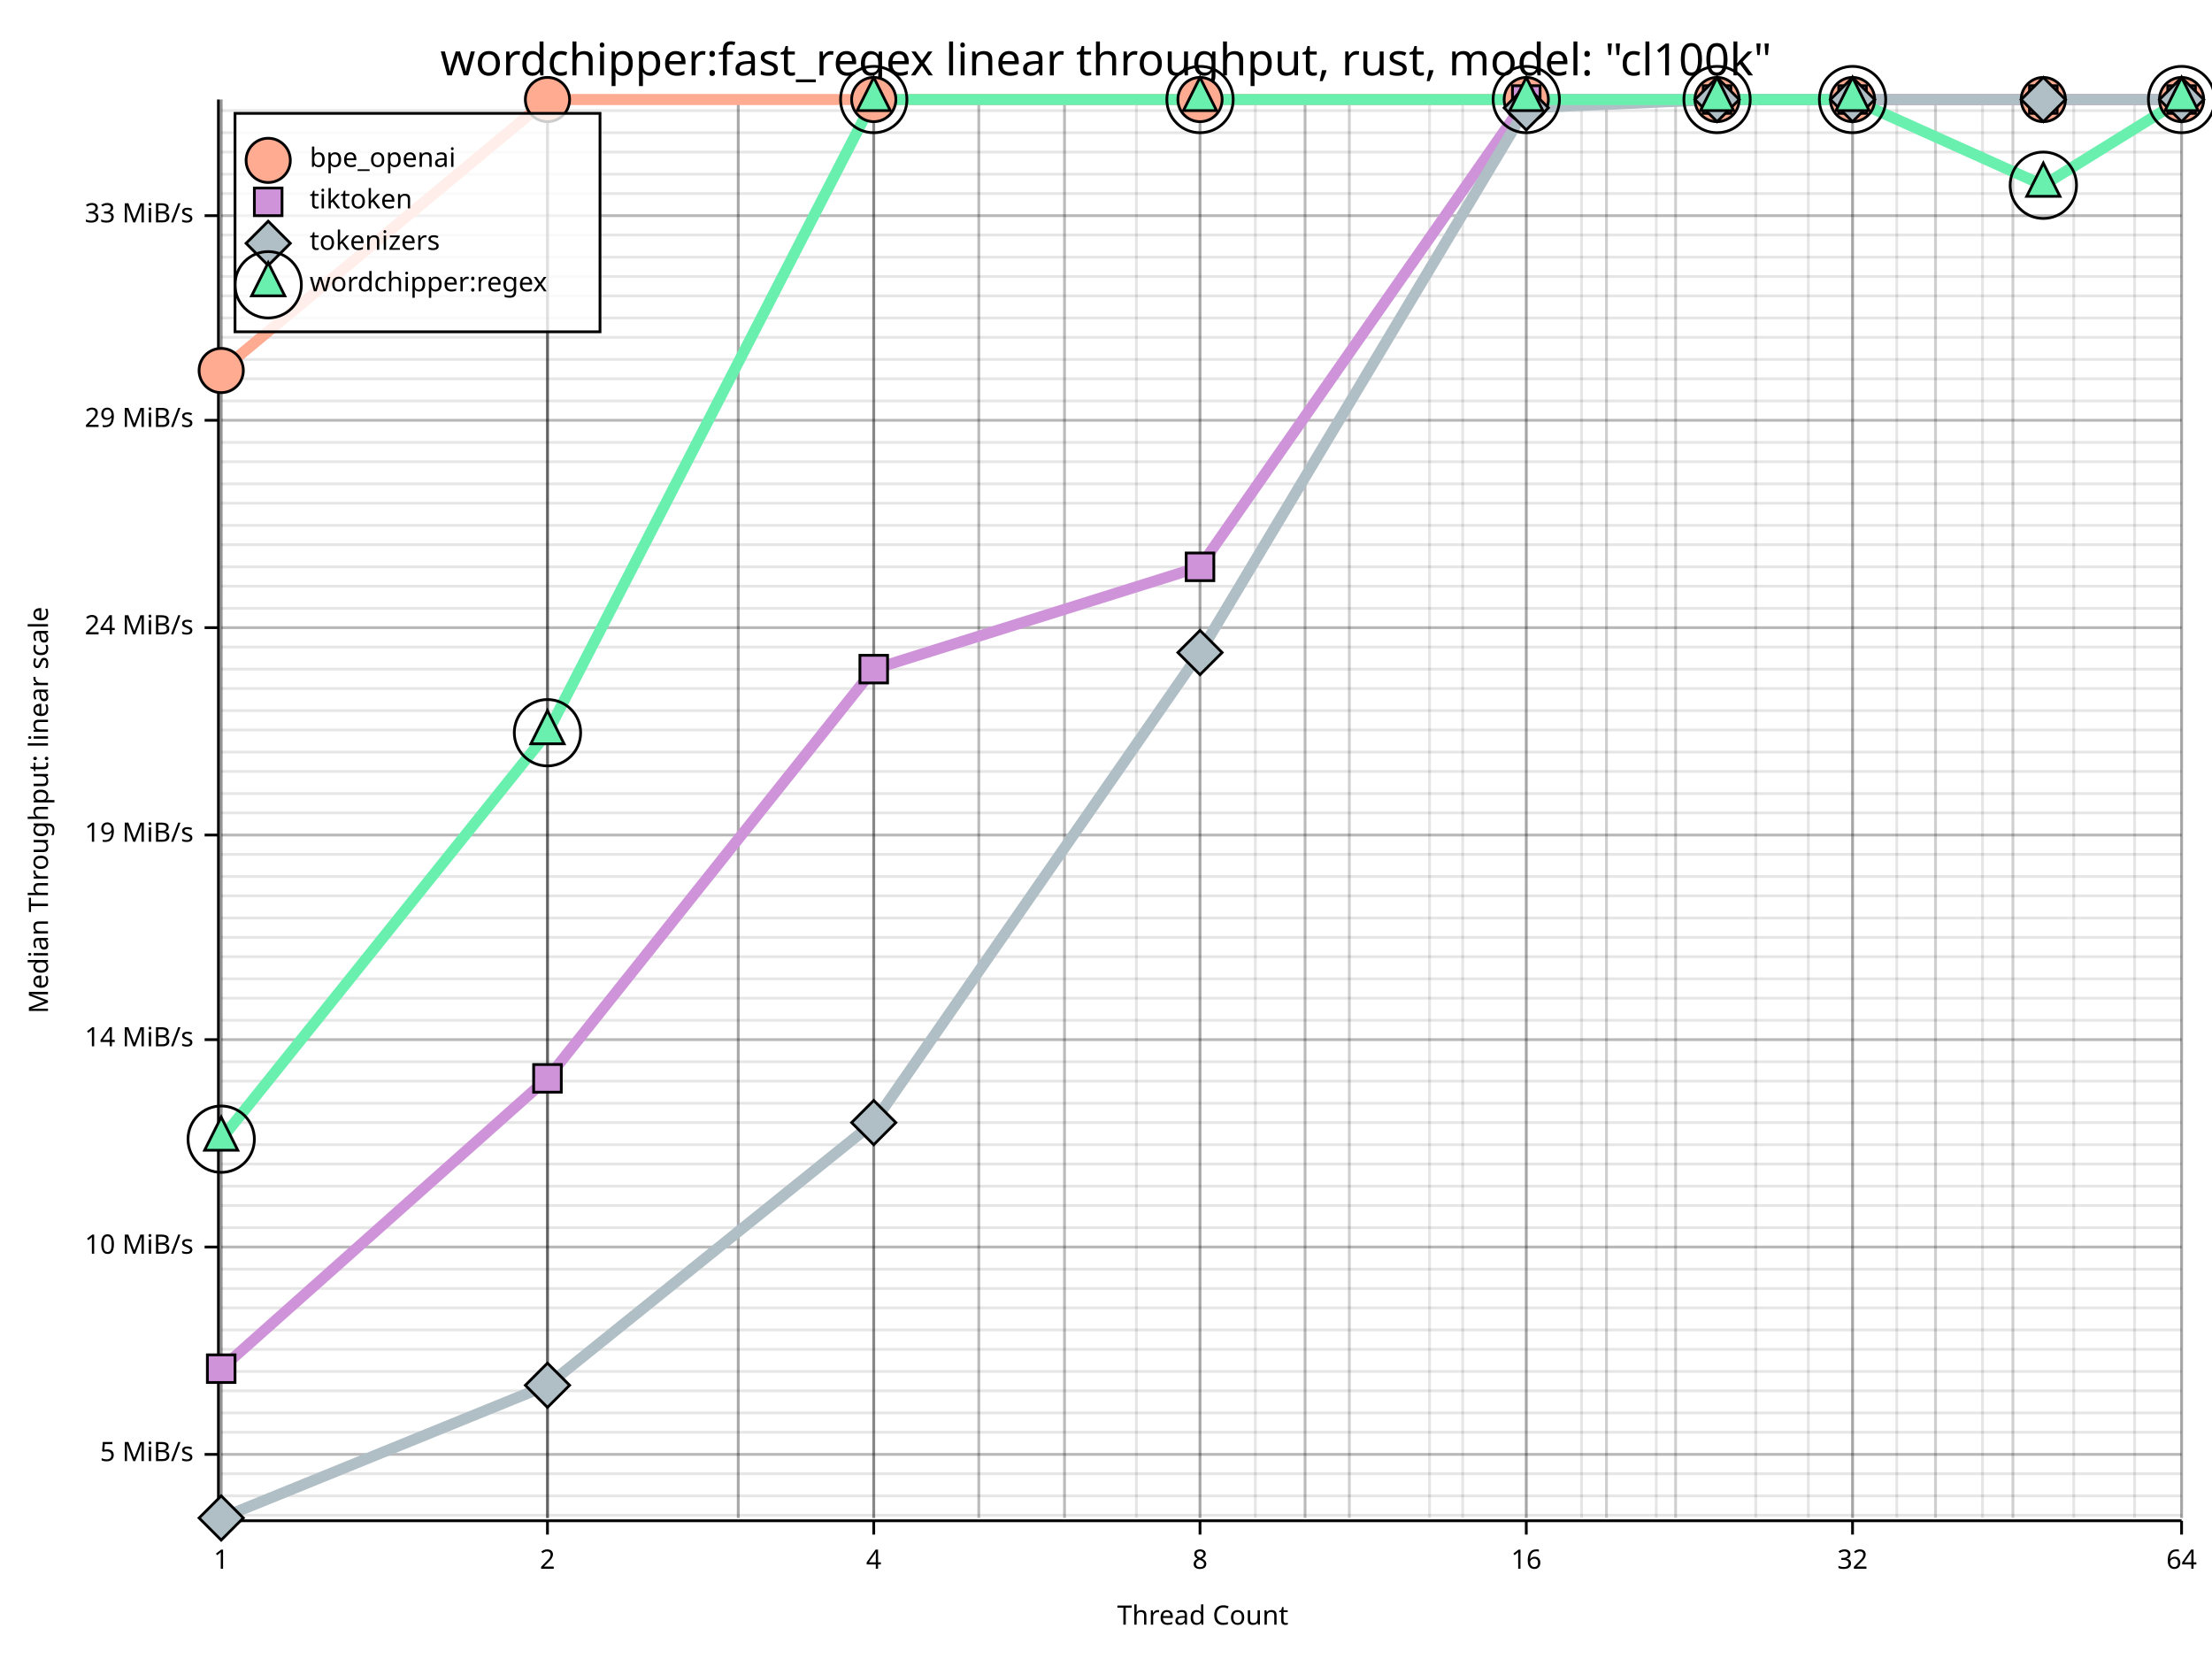
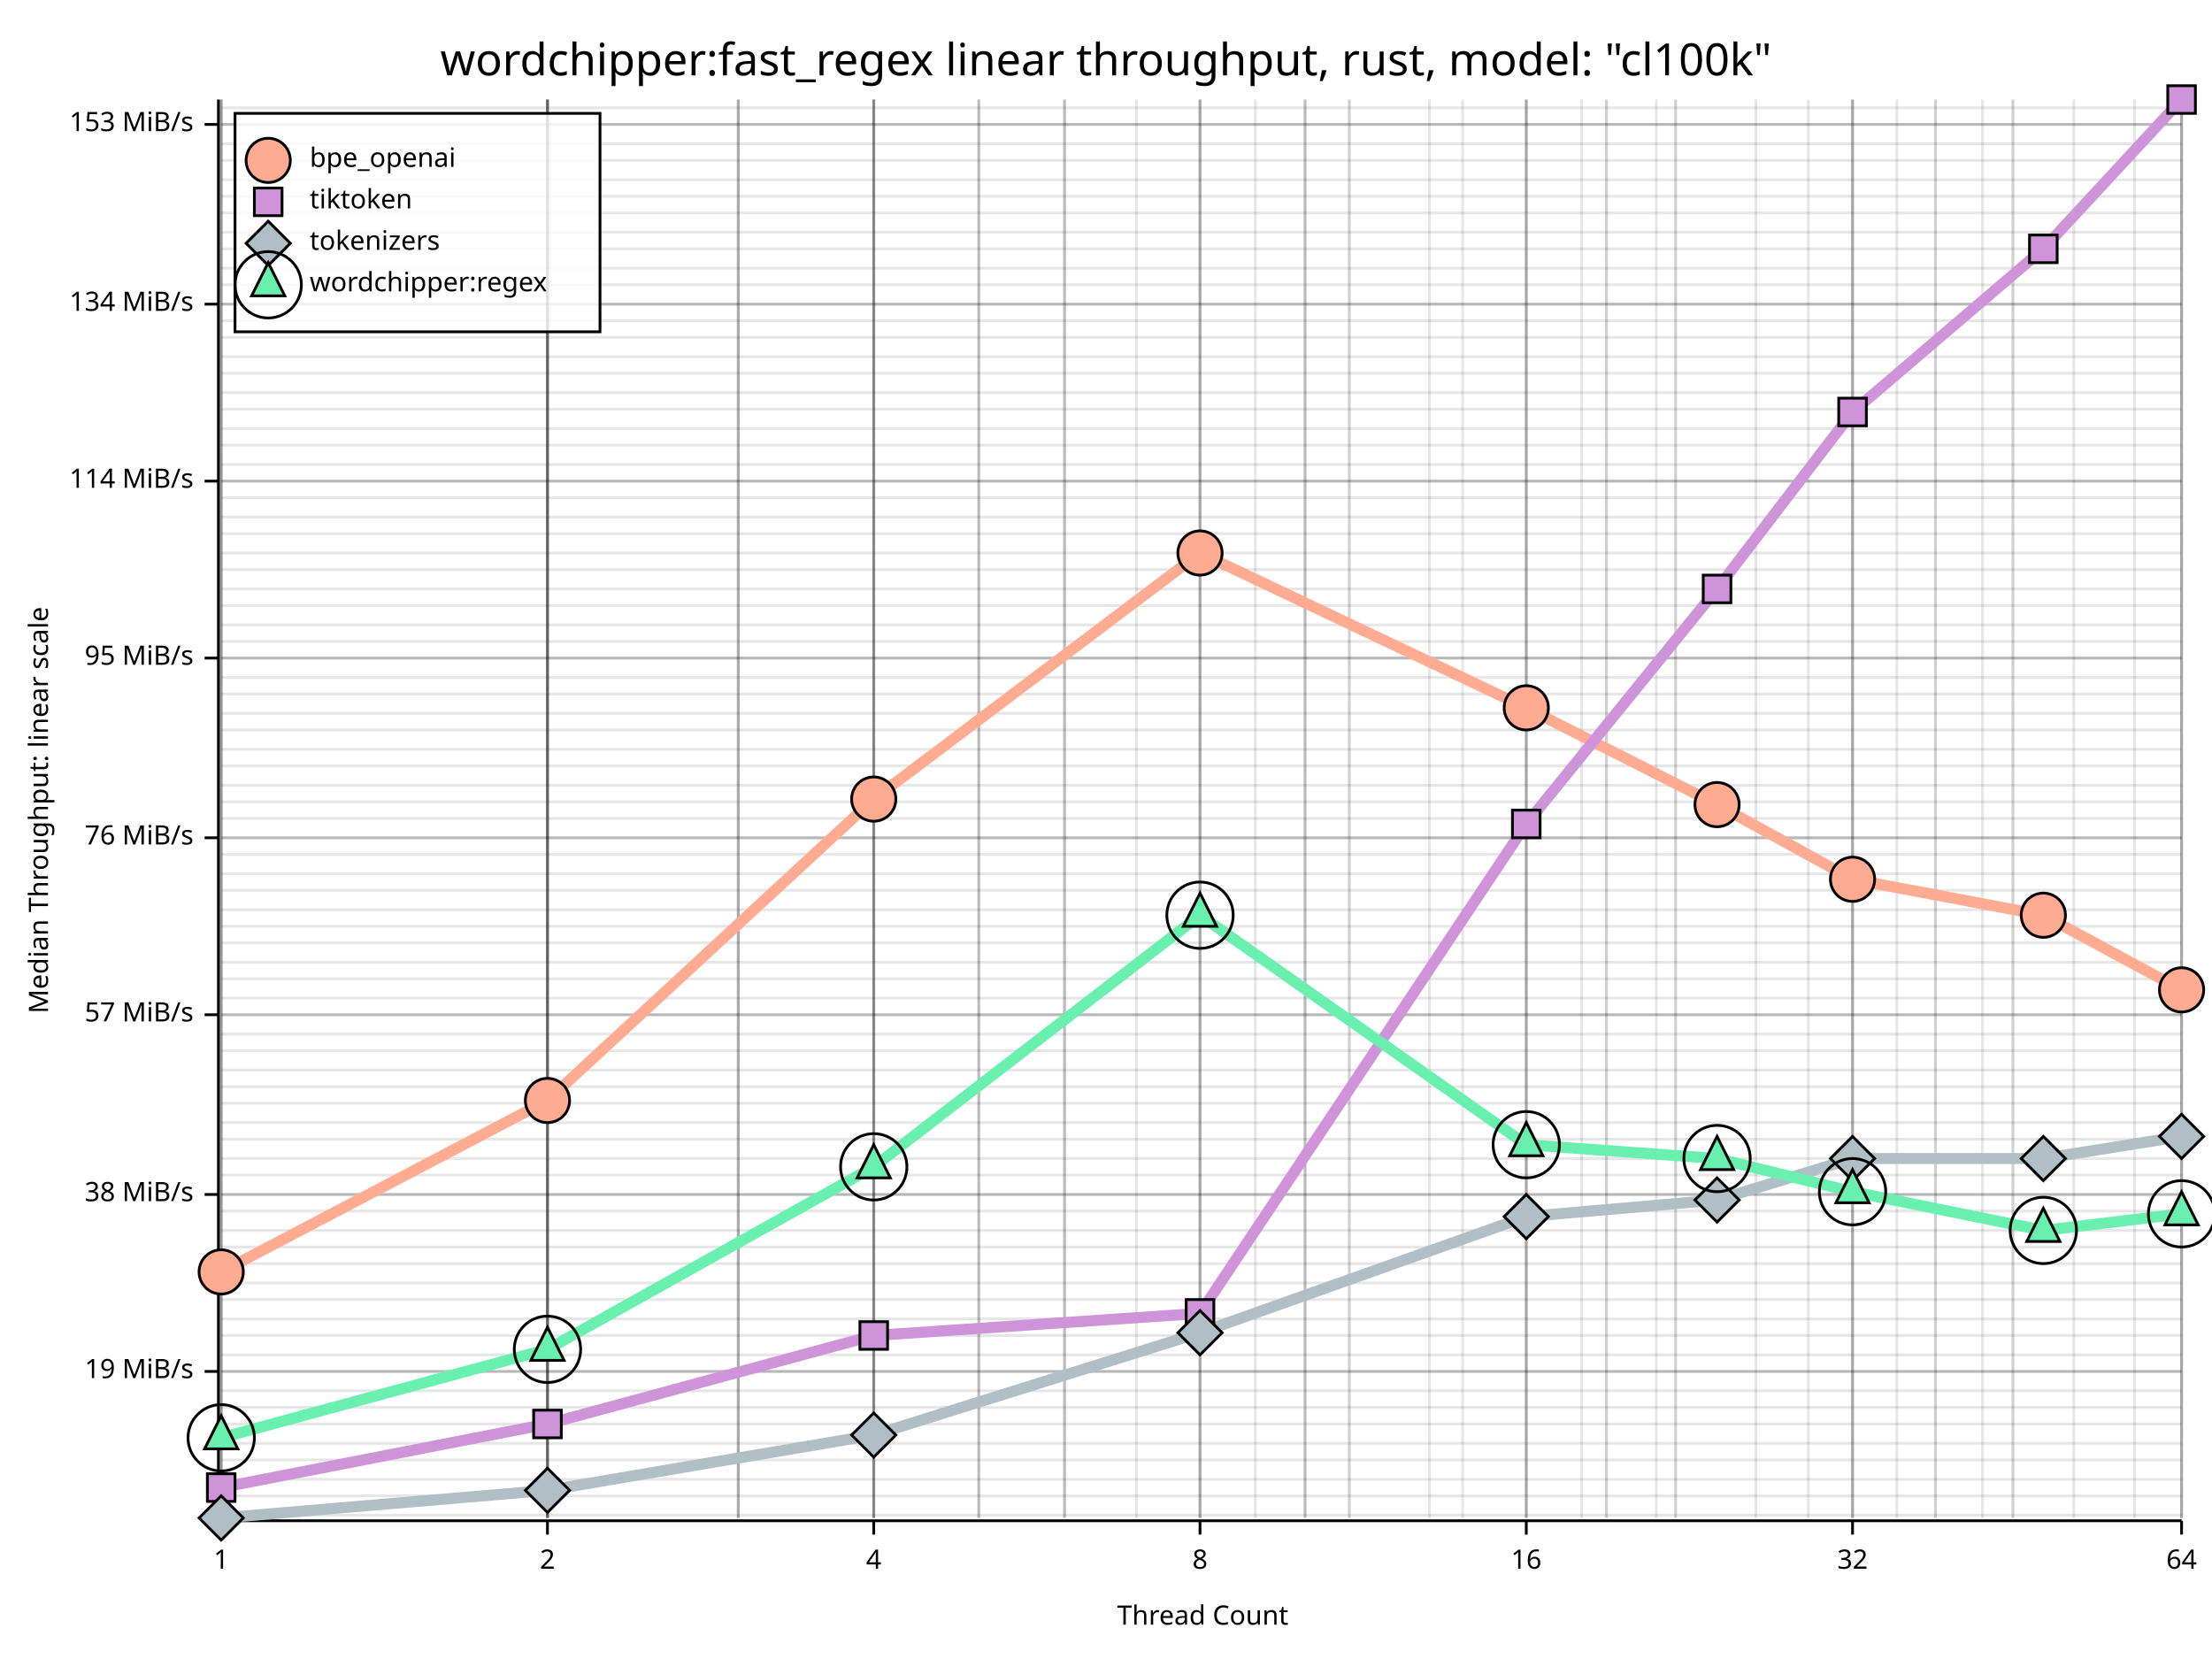
<svg xmlns="http://www.w3.org/2000/svg" width="800" height="600" viewBox="0 0 800 600">
  <rect x="0" y="0" width="800" height="600" opacity="1" fill="#FFFFFF" stroke="none" />
  <text x="400" y="15" dy="0.76em" text-anchor="middle" font-family="sans-serif" font-size="16.129" opacity="1" fill="#000000">
wordchipper:fast_regex linear throughput, rust, model: "cl100k"
</text>
  <line opacity="0.1" stroke="#000000" stroke-width="1" x1="80" y1="549" x2="80" y2="36" />
  <line opacity="0.1" stroke="#000000" stroke-width="1" x1="80" y1="549" x2="80" y2="36" />
  <line opacity="0.1" stroke="#000000" stroke-width="1" x1="80" y1="549" x2="80" y2="36" />
  <line opacity="0.1" stroke="#000000" stroke-width="1" x1="198" y1="549" x2="198" y2="36" />
  <line opacity="0.1" stroke="#000000" stroke-width="1" x1="198" y1="549" x2="198" y2="36" />
  <line opacity="0.1" stroke="#000000" stroke-width="1" x1="198" y1="549" x2="198" y2="36" />
  <line opacity="0.1" stroke="#000000" stroke-width="1" x1="198" y1="549" x2="198" y2="36" />
  <line opacity="0.1" stroke="#000000" stroke-width="1" x1="198" y1="549" x2="198" y2="36" />
  <line opacity="0.1" stroke="#000000" stroke-width="1" x1="267" y1="549" x2="267" y2="36" />
  <line opacity="0.1" stroke="#000000" stroke-width="1" x1="267" y1="549" x2="267" y2="36" />
  <line opacity="0.1" stroke="#000000" stroke-width="1" x1="198" y1="549" x2="198" y2="36" />
  <line opacity="0.1" stroke="#000000" stroke-width="1" x1="198" y1="549" x2="198" y2="36" />
  <line opacity="0.1" stroke="#000000" stroke-width="1" x1="267" y1="549" x2="267" y2="36" />
  <line opacity="0.1" stroke="#000000" stroke-width="1" x1="267" y1="549" x2="267" y2="36" />
  <line opacity="0.1" stroke="#000000" stroke-width="1" x1="316" y1="549" x2="316" y2="36" />
  <line opacity="0.1" stroke="#000000" stroke-width="1" x1="316" y1="549" x2="316" y2="36" />
  <line opacity="0.1" stroke="#000000" stroke-width="1" x1="316" y1="549" x2="316" y2="36" />
  <line opacity="0.1" stroke="#000000" stroke-width="1" x1="354" y1="549" x2="354" y2="36" />
  <line opacity="0.1" stroke="#000000" stroke-width="1" x1="354" y1="549" x2="354" y2="36" />
  <line opacity="0.1" stroke="#000000" stroke-width="1" x1="385" y1="549" x2="385" y2="36" />
  <line opacity="0.1" stroke="#000000" stroke-width="1" x1="316" y1="549" x2="316" y2="36" />
  <line opacity="0.1" stroke="#000000" stroke-width="1" x1="354" y1="549" x2="354" y2="36" />
  <line opacity="0.1" stroke="#000000" stroke-width="1" x1="385" y1="549" x2="385" y2="36" />
  <line opacity="0.1" stroke="#000000" stroke-width="1" x1="385" y1="549" x2="385" y2="36" />
  <line opacity="0.1" stroke="#000000" stroke-width="1" x1="411" y1="549" x2="411" y2="36" />
  <line opacity="0.1" stroke="#000000" stroke-width="1" x1="434" y1="549" x2="434" y2="36" />
  <line opacity="0.1" stroke="#000000" stroke-width="1" x1="454" y1="549" x2="454" y2="36" />
  <line opacity="0.1" stroke="#000000" stroke-width="1" x1="472" y1="549" x2="472" y2="36" />
  <line opacity="0.1" stroke="#000000" stroke-width="1" x1="472" y1="549" x2="472" y2="36" />
  <line opacity="0.1" stroke="#000000" stroke-width="1" x1="488" y1="549" x2="488" y2="36" />
  <line opacity="0.1" stroke="#000000" stroke-width="1" x1="434" y1="549" x2="434" y2="36" />
  <line opacity="0.1" stroke="#000000" stroke-width="1" x1="472" y1="549" x2="472" y2="36" />
  <line opacity="0.1" stroke="#000000" stroke-width="1" x1="488" y1="549" x2="488" y2="36" />
  <line opacity="0.1" stroke="#000000" stroke-width="1" x1="517" y1="549" x2="517" y2="36" />
  <line opacity="0.1" stroke="#000000" stroke-width="1" x1="529" y1="549" x2="529" y2="36" />
  <line opacity="0.1" stroke="#000000" stroke-width="1" x1="552" y1="549" x2="552" y2="36" />
  <line opacity="0.1" stroke="#000000" stroke-width="1" x1="572" y1="549" x2="572" y2="36" />
  <line opacity="0.1" stroke="#000000" stroke-width="1" x1="581" y1="549" x2="581" y2="36" />
  <line opacity="0.1" stroke="#000000" stroke-width="1" x1="599" y1="549" x2="599" y2="36" />
  <line opacity="0.1" stroke="#000000" stroke-width="1" x1="606" y1="549" x2="606" y2="36" />
  <line opacity="0.1" stroke="#000000" stroke-width="1" x1="552" y1="549" x2="552" y2="36" />
  <line opacity="0.1" stroke="#000000" stroke-width="1" x1="581" y1="549" x2="581" y2="36" />
  <line opacity="0.1" stroke="#000000" stroke-width="1" x1="606" y1="549" x2="606" y2="36" />
  <line opacity="0.1" stroke="#000000" stroke-width="1" x1="635" y1="549" x2="635" y2="36" />
  <line opacity="0.1" stroke="#000000" stroke-width="1" x1="654" y1="549" x2="654" y2="36" />
  <line opacity="0.1" stroke="#000000" stroke-width="1" x1="670" y1="549" x2="670" y2="36" />
  <line opacity="0.1" stroke="#000000" stroke-width="1" x1="686" y1="549" x2="686" y2="36" />
  <line opacity="0.1" stroke="#000000" stroke-width="1" x1="700" y1="549" x2="700" y2="36" />
  <line opacity="0.1" stroke="#000000" stroke-width="1" x1="717" y1="549" x2="717" y2="36" />
  <line opacity="0.1" stroke="#000000" stroke-width="1" x1="728" y1="549" x2="728" y2="36" />
  <line opacity="0.1" stroke="#000000" stroke-width="1" x1="670" y1="549" x2="670" y2="36" />
  <line opacity="0.1" stroke="#000000" stroke-width="1" x1="700" y1="549" x2="700" y2="36" />
  <line opacity="0.1" stroke="#000000" stroke-width="1" x1="728" y1="549" x2="728" y2="36" />
  <line opacity="0.1" stroke="#000000" stroke-width="1" x1="750" y1="549" x2="750" y2="36" />
  <line opacity="0.1" stroke="#000000" stroke-width="1" x1="772" y1="549" x2="772" y2="36" />
  <line opacity="0.1" stroke="#000000" stroke-width="1" x1="789" y1="549" x2="789" y2="36" />
  <line opacity="0.1" stroke="#000000" stroke-width="1" x1="789" y1="549" x2="789" y2="36" />
  <line opacity="0.1" stroke="#000000" stroke-width="1" x1="80" y1="548" x2="789" y2="548" />
  <line opacity="0.1" stroke="#000000" stroke-width="1" x1="80" y1="541" x2="789" y2="541" />
-   <line opacity="0.1" stroke="#000000" stroke-width="1" x1="80" y1="533" x2="789" y2="533" />
-   <line opacity="0.1" stroke="#000000" stroke-width="1" x1="80" y1="526" x2="789" y2="526" />
-   <line opacity="0.1" stroke="#000000" stroke-width="1" x1="80" y1="518" x2="789" y2="518" />
-   <line opacity="0.1" stroke="#000000" stroke-width="1" x1="80" y1="511" x2="789" y2="511" />
+   <line opacity="0.1" stroke="#000000" stroke-width="1" x1="80" y1="535" x2="789" y2="535" />
+   <line opacity="0.1" stroke="#000000" stroke-width="1" x1="80" y1="528" x2="789" y2="528" />
+   <line opacity="0.1" stroke="#000000" stroke-width="1" x1="80" y1="522" x2="789" y2="522" />
+   <line opacity="0.1" stroke="#000000" stroke-width="1" x1="80" y1="515" x2="789" y2="515" />
+   <line opacity="0.1" stroke="#000000" stroke-width="1" x1="80" y1="509" x2="789" y2="509" />
  <line opacity="0.1" stroke="#000000" stroke-width="1" x1="80" y1="503" x2="789" y2="503" />
  <line opacity="0.1" stroke="#000000" stroke-width="1" x1="80" y1="496" x2="789" y2="496" />
-   <line opacity="0.1" stroke="#000000" stroke-width="1" x1="80" y1="488" x2="789" y2="488" />
-   <line opacity="0.1" stroke="#000000" stroke-width="1" x1="80" y1="481" x2="789" y2="481" />
-   <line opacity="0.1" stroke="#000000" stroke-width="1" x1="80" y1="473" x2="789" y2="473" />
-   <line opacity="0.1" stroke="#000000" stroke-width="1" x1="80" y1="466" x2="789" y2="466" />
-   <line opacity="0.1" stroke="#000000" stroke-width="1" x1="80" y1="459" x2="789" y2="459" />
+   <line opacity="0.1" stroke="#000000" stroke-width="1" x1="80" y1="490" x2="789" y2="490" />
+   <line opacity="0.1" stroke="#000000" stroke-width="1" x1="80" y1="483" x2="789" y2="483" />
+   <line opacity="0.1" stroke="#000000" stroke-width="1" x1="80" y1="477" x2="789" y2="477" />
+   <line opacity="0.1" stroke="#000000" stroke-width="1" x1="80" y1="470" x2="789" y2="470" />
+   <line opacity="0.1" stroke="#000000" stroke-width="1" x1="80" y1="464" x2="789" y2="464" />
+   <line opacity="0.1" stroke="#000000" stroke-width="1" x1="80" y1="457" x2="789" y2="457" />
  <line opacity="0.1" stroke="#000000" stroke-width="1" x1="80" y1="451" x2="789" y2="451" />
-   <line opacity="0.1" stroke="#000000" stroke-width="1" x1="80" y1="444" x2="789" y2="444" />
-   <line opacity="0.1" stroke="#000000" stroke-width="1" x1="80" y1="436" x2="789" y2="436" />
-   <line opacity="0.1" stroke="#000000" stroke-width="1" x1="80" y1="429" x2="789" y2="429" />
-   <line opacity="0.1" stroke="#000000" stroke-width="1" x1="80" y1="421" x2="789" y2="421" />
-   <line opacity="0.1" stroke="#000000" stroke-width="1" x1="80" y1="414" x2="789" y2="414" />
+   <line opacity="0.1" stroke="#000000" stroke-width="1" x1="80" y1="445" x2="789" y2="445" />
+   <line opacity="0.1" stroke="#000000" stroke-width="1" x1="80" y1="438" x2="789" y2="438" />
+   <line opacity="0.1" stroke="#000000" stroke-width="1" x1="80" y1="432" x2="789" y2="432" />
+   <line opacity="0.1" stroke="#000000" stroke-width="1" x1="80" y1="425" x2="789" y2="425" />
+   <line opacity="0.1" stroke="#000000" stroke-width="1" x1="80" y1="419" x2="789" y2="419" />
+   <line opacity="0.1" stroke="#000000" stroke-width="1" x1="80" y1="412" x2="789" y2="412" />
  <line opacity="0.1" stroke="#000000" stroke-width="1" x1="80" y1="406" x2="789" y2="406" />
  <line opacity="0.1" stroke="#000000" stroke-width="1" x1="80" y1="399" x2="789" y2="399" />
-   <line opacity="0.1" stroke="#000000" stroke-width="1" x1="80" y1="391" x2="789" y2="391" />
-   <line opacity="0.1" stroke="#000000" stroke-width="1" x1="80" y1="384" x2="789" y2="384" />
-   <line opacity="0.1" stroke="#000000" stroke-width="1" x1="80" y1="376" x2="789" y2="376" />
-   <line opacity="0.1" stroke="#000000" stroke-width="1" x1="80" y1="369" x2="789" y2="369" />
+   <line opacity="0.1" stroke="#000000" stroke-width="1" x1="80" y1="393" x2="789" y2="393" />
+   <line opacity="0.1" stroke="#000000" stroke-width="1" x1="80" y1="387" x2="789" y2="387" />
+   <line opacity="0.1" stroke="#000000" stroke-width="1" x1="80" y1="380" x2="789" y2="380" />
+   <line opacity="0.1" stroke="#000000" stroke-width="1" x1="80" y1="374" x2="789" y2="374" />
+   <line opacity="0.1" stroke="#000000" stroke-width="1" x1="80" y1="367" x2="789" y2="367" />
  <line opacity="0.1" stroke="#000000" stroke-width="1" x1="80" y1="361" x2="789" y2="361" />
  <line opacity="0.1" stroke="#000000" stroke-width="1" x1="80" y1="354" x2="789" y2="354" />
-   <line opacity="0.1" stroke="#000000" stroke-width="1" x1="80" y1="346" x2="789" y2="346" />
-   <line opacity="0.1" stroke="#000000" stroke-width="1" x1="80" y1="339" x2="789" y2="339" />
-   <line opacity="0.1" stroke="#000000" stroke-width="1" x1="80" y1="332" x2="789" y2="332" />
-   <line opacity="0.1" stroke="#000000" stroke-width="1" x1="80" y1="324" x2="789" y2="324" />
-   <line opacity="0.1" stroke="#000000" stroke-width="1" x1="80" y1="317" x2="789" y2="317" />
+   <line opacity="0.1" stroke="#000000" stroke-width="1" x1="80" y1="348" x2="789" y2="348" />
+   <line opacity="0.1" stroke="#000000" stroke-width="1" x1="80" y1="341" x2="789" y2="341" />
+   <line opacity="0.1" stroke="#000000" stroke-width="1" x1="80" y1="335" x2="789" y2="335" />
+   <line opacity="0.1" stroke="#000000" stroke-width="1" x1="80" y1="329" x2="789" y2="329" />
+   <line opacity="0.1" stroke="#000000" stroke-width="1" x1="80" y1="322" x2="789" y2="322" />
+   <line opacity="0.1" stroke="#000000" stroke-width="1" x1="80" y1="316" x2="789" y2="316" />
  <line opacity="0.1" stroke="#000000" stroke-width="1" x1="80" y1="309" x2="789" y2="309" />
-   <line opacity="0.1" stroke="#000000" stroke-width="1" x1="80" y1="302" x2="789" y2="302" />
-   <line opacity="0.1" stroke="#000000" stroke-width="1" x1="80" y1="294" x2="789" y2="294" />
-   <line opacity="0.1" stroke="#000000" stroke-width="1" x1="80" y1="287" x2="789" y2="287" />
-   <line opacity="0.1" stroke="#000000" stroke-width="1" x1="80" y1="279" x2="789" y2="279" />
-   <line opacity="0.1" stroke="#000000" stroke-width="1" x1="80" y1="272" x2="789" y2="272" />
+   <line opacity="0.1" stroke="#000000" stroke-width="1" x1="80" y1="303" x2="789" y2="303" />
+   <line opacity="0.1" stroke="#000000" stroke-width="1" x1="80" y1="296" x2="789" y2="296" />
+   <line opacity="0.1" stroke="#000000" stroke-width="1" x1="80" y1="290" x2="789" y2="290" />
+   <line opacity="0.1" stroke="#000000" stroke-width="1" x1="80" y1="284" x2="789" y2="284" />
+   <line opacity="0.1" stroke="#000000" stroke-width="1" x1="80" y1="277" x2="789" y2="277" />
+   <line opacity="0.1" stroke="#000000" stroke-width="1" x1="80" y1="271" x2="789" y2="271" />
  <line opacity="0.1" stroke="#000000" stroke-width="1" x1="80" y1="264" x2="789" y2="264" />
-   <line opacity="0.1" stroke="#000000" stroke-width="1" x1="80" y1="257" x2="789" y2="257" />
-   <line opacity="0.1" stroke="#000000" stroke-width="1" x1="80" y1="249" x2="789" y2="249" />
-   <line opacity="0.1" stroke="#000000" stroke-width="1" x1="80" y1="242" x2="789" y2="242" />
-   <line opacity="0.1" stroke="#000000" stroke-width="1" x1="80" y1="234" x2="789" y2="234" />
-   <line opacity="0.1" stroke="#000000" stroke-width="1" x1="80" y1="227" x2="789" y2="227" />
-   <line opacity="0.1" stroke="#000000" stroke-width="1" x1="80" y1="220" x2="789" y2="220" />
-   <line opacity="0.1" stroke="#000000" stroke-width="1" x1="80" y1="212" x2="789" y2="212" />
-   <line opacity="0.1" stroke="#000000" stroke-width="1" x1="80" y1="205" x2="789" y2="205" />
-   <line opacity="0.1" stroke="#000000" stroke-width="1" x1="80" y1="197" x2="789" y2="197" />
-   <line opacity="0.1" stroke="#000000" stroke-width="1" x1="80" y1="190" x2="789" y2="190" />
-   <line opacity="0.1" stroke="#000000" stroke-width="1" x1="80" y1="182" x2="789" y2="182" />
-   <line opacity="0.1" stroke="#000000" stroke-width="1" x1="80" y1="175" x2="789" y2="175" />
-   <line opacity="0.1" stroke="#000000" stroke-width="1" x1="80" y1="167" x2="789" y2="167" />
-   <line opacity="0.1" stroke="#000000" stroke-width="1" x1="80" y1="160" x2="789" y2="160" />
-   <line opacity="0.1" stroke="#000000" stroke-width="1" x1="80" y1="152" x2="789" y2="152" />
-   <line opacity="0.1" stroke="#000000" stroke-width="1" x1="80" y1="145" x2="789" y2="145" />
-   <line opacity="0.1" stroke="#000000" stroke-width="1" x1="80" y1="137" x2="789" y2="137" />
-   <line opacity="0.1" stroke="#000000" stroke-width="1" x1="80" y1="130" x2="789" y2="130" />
+   <line opacity="0.1" stroke="#000000" stroke-width="1" x1="80" y1="258" x2="789" y2="258" />
+   <line opacity="0.1" stroke="#000000" stroke-width="1" x1="80" y1="251" x2="789" y2="251" />
+   <line opacity="0.1" stroke="#000000" stroke-width="1" x1="80" y1="245" x2="789" y2="245" />
+   <line opacity="0.1" stroke="#000000" stroke-width="1" x1="80" y1="238" x2="789" y2="238" />
+   <line opacity="0.1" stroke="#000000" stroke-width="1" x1="80" y1="232" x2="789" y2="232" />
+   <line opacity="0.1" stroke="#000000" stroke-width="1" x1="80" y1="226" x2="789" y2="226" />
+   <line opacity="0.1" stroke="#000000" stroke-width="1" x1="80" y1="219" x2="789" y2="219" />
+   <line opacity="0.1" stroke="#000000" stroke-width="1" x1="80" y1="213" x2="789" y2="213" />
+   <line opacity="0.1" stroke="#000000" stroke-width="1" x1="80" y1="206" x2="789" y2="206" />
+   <line opacity="0.1" stroke="#000000" stroke-width="1" x1="80" y1="200" x2="789" y2="200" />
+   <line opacity="0.1" stroke="#000000" stroke-width="1" x1="80" y1="193" x2="789" y2="193" />
+   <line opacity="0.1" stroke="#000000" stroke-width="1" x1="80" y1="187" x2="789" y2="187" />
+   <line opacity="0.1" stroke="#000000" stroke-width="1" x1="80" y1="180" x2="789" y2="180" />
+   <line opacity="0.1" stroke="#000000" stroke-width="1" x1="80" y1="174" x2="789" y2="174" />
+   <line opacity="0.1" stroke="#000000" stroke-width="1" x1="80" y1="168" x2="789" y2="168" />
+   <line opacity="0.1" stroke="#000000" stroke-width="1" x1="80" y1="161" x2="789" y2="161" />
+   <line opacity="0.1" stroke="#000000" stroke-width="1" x1="80" y1="155" x2="789" y2="155" />
+   <line opacity="0.1" stroke="#000000" stroke-width="1" x1="80" y1="148" x2="789" y2="148" />
+   <line opacity="0.1" stroke="#000000" stroke-width="1" x1="80" y1="142" x2="789" y2="142" />
+   <line opacity="0.1" stroke="#000000" stroke-width="1" x1="80" y1="135" x2="789" y2="135" />
+   <line opacity="0.1" stroke="#000000" stroke-width="1" x1="80" y1="129" x2="789" y2="129" />
  <line opacity="0.1" stroke="#000000" stroke-width="1" x1="80" y1="122" x2="789" y2="122" />
-   <line opacity="0.1" stroke="#000000" stroke-width="1" x1="80" y1="115" x2="789" y2="115" />
-   <line opacity="0.1" stroke="#000000" stroke-width="1" x1="80" y1="107" x2="789" y2="107" />
-   <line opacity="0.1" stroke="#000000" stroke-width="1" x1="80" y1="100" x2="789" y2="100" />
-   <line opacity="0.1" stroke="#000000" stroke-width="1" x1="80" y1="93" x2="789" y2="93" />
-   <line opacity="0.1" stroke="#000000" stroke-width="1" x1="80" y1="85" x2="789" y2="85" />
-   <line opacity="0.1" stroke="#000000" stroke-width="1" x1="80" y1="78" x2="789" y2="78" />
-   <line opacity="0.1" stroke="#000000" stroke-width="1" x1="80" y1="70" x2="789" y2="70" />
-   <line opacity="0.1" stroke="#000000" stroke-width="1" x1="80" y1="63" x2="789" y2="63" />
-   <line opacity="0.1" stroke="#000000" stroke-width="1" x1="80" y1="55" x2="789" y2="55" />
-   <line opacity="0.1" stroke="#000000" stroke-width="1" x1="80" y1="48" x2="789" y2="48" />
-   <line opacity="0.1" stroke="#000000" stroke-width="1" x1="80" y1="40" x2="789" y2="40" />
+   <line opacity="0.1" stroke="#000000" stroke-width="1" x1="80" y1="116" x2="789" y2="116" />
+   <line opacity="0.1" stroke="#000000" stroke-width="1" x1="80" y1="110" x2="789" y2="110" />
+   <line opacity="0.1" stroke="#000000" stroke-width="1" x1="80" y1="103" x2="789" y2="103" />
+   <line opacity="0.1" stroke="#000000" stroke-width="1" x1="80" y1="97" x2="789" y2="97" />
+   <line opacity="0.1" stroke="#000000" stroke-width="1" x1="80" y1="90" x2="789" y2="90" />
+   <line opacity="0.1" stroke="#000000" stroke-width="1" x1="80" y1="84" x2="789" y2="84" />
+   <line opacity="0.1" stroke="#000000" stroke-width="1" x1="80" y1="77" x2="789" y2="77" />
+   <line opacity="0.1" stroke="#000000" stroke-width="1" x1="80" y1="71" x2="789" y2="71" />
+   <line opacity="0.1" stroke="#000000" stroke-width="1" x1="80" y1="65" x2="789" y2="65" />
+   <line opacity="0.1" stroke="#000000" stroke-width="1" x1="80" y1="58" x2="789" y2="58" />
+   <line opacity="0.1" stroke="#000000" stroke-width="1" x1="80" y1="52" x2="789" y2="52" />
+   <line opacity="0.1" stroke="#000000" stroke-width="1" x1="80" y1="45" x2="789" y2="45" />
+   <line opacity="0.1" stroke="#000000" stroke-width="1" x1="80" y1="39" x2="789" y2="39" />
  <text x="10" y="293" dy="0.76em" text-anchor="middle" font-family="sans-serif" font-size="9.677" opacity="1" fill="#000000" transform="rotate(270, 10, 293)">
Median Throughput: linear scale
</text>
  <text x="435" y="590" dy="-0.5ex" text-anchor="middle" font-family="sans-serif" font-size="9.677" opacity="1" fill="#000000">
Thread Count
</text>
  <line opacity="0.2" stroke="#000000" stroke-width="1" x1="80" y1="549" x2="80" y2="36" />
  <line opacity="0.2" stroke="#000000" stroke-width="1" x1="198" y1="549" x2="198" y2="36" />
  <line opacity="0.2" stroke="#000000" stroke-width="1" x1="316" y1="549" x2="316" y2="36" />
  <line opacity="0.2" stroke="#000000" stroke-width="1" x1="434" y1="549" x2="434" y2="36" />
  <line opacity="0.2" stroke="#000000" stroke-width="1" x1="552" y1="549" x2="552" y2="36" />
  <line opacity="0.2" stroke="#000000" stroke-width="1" x1="670" y1="549" x2="670" y2="36" />
  <line opacity="0.2" stroke="#000000" stroke-width="1" x1="789" y1="549" x2="789" y2="36" />
-   <line opacity="0.2" stroke="#000000" stroke-width="1" x1="80" y1="526" x2="789" y2="526" />
-   <line opacity="0.2" stroke="#000000" stroke-width="1" x1="80" y1="451" x2="789" y2="451" />
-   <line opacity="0.2" stroke="#000000" stroke-width="1" x1="80" y1="376" x2="789" y2="376" />
-   <line opacity="0.2" stroke="#000000" stroke-width="1" x1="80" y1="302" x2="789" y2="302" />
-   <line opacity="0.2" stroke="#000000" stroke-width="1" x1="80" y1="227" x2="789" y2="227" />
-   <line opacity="0.2" stroke="#000000" stroke-width="1" x1="80" y1="152" x2="789" y2="152" />
-   <line opacity="0.2" stroke="#000000" stroke-width="1" x1="80" y1="78" x2="789" y2="78" />
+   <line opacity="0.2" stroke="#000000" stroke-width="1" x1="80" y1="496" x2="789" y2="496" />
+   <line opacity="0.2" stroke="#000000" stroke-width="1" x1="80" y1="432" x2="789" y2="432" />
+   <line opacity="0.2" stroke="#000000" stroke-width="1" x1="80" y1="367" x2="789" y2="367" />
+   <line opacity="0.2" stroke="#000000" stroke-width="1" x1="80" y1="303" x2="789" y2="303" />
+   <line opacity="0.2" stroke="#000000" stroke-width="1" x1="80" y1="238" x2="789" y2="238" />
+   <line opacity="0.2" stroke="#000000" stroke-width="1" x1="80" y1="174" x2="789" y2="174" />
+   <line opacity="0.2" stroke="#000000" stroke-width="1" x1="80" y1="110" x2="789" y2="110" />
+   <line opacity="0.2" stroke="#000000" stroke-width="1" x1="80" y1="45" x2="789" y2="45" />
  <polyline fill="none" opacity="1" stroke="#000000" stroke-width="1" points="79,36 79,549 " />
-   <text x="70" y="526" dy="0.5ex" text-anchor="end" font-family="sans-serif" font-size="9.677" opacity="1" fill="#000000">
- 5 MiB/s
- </text>
-   <polyline fill="none" opacity="1" stroke="#000000" stroke-width="1" points="74,526 79,526 " />
-   <text x="70" y="451" dy="0.5ex" text-anchor="end" font-family="sans-serif" font-size="9.677" opacity="1" fill="#000000">
- 10 MiB/s
- </text>
-   <polyline fill="none" opacity="1" stroke="#000000" stroke-width="1" points="74,451 79,451 " />
-   <text x="70" y="376" dy="0.5ex" text-anchor="end" font-family="sans-serif" font-size="9.677" opacity="1" fill="#000000">
- 14 MiB/s
- </text>
-   <polyline fill="none" opacity="1" stroke="#000000" stroke-width="1" points="74,376 79,376 " />
-   <text x="70" y="302" dy="0.5ex" text-anchor="end" font-family="sans-serif" font-size="9.677" opacity="1" fill="#000000">
+   <text x="70" y="496" dy="0.5ex" text-anchor="end" font-family="sans-serif" font-size="9.677" opacity="1" fill="#000000">
19 MiB/s
</text>
-   <polyline fill="none" opacity="1" stroke="#000000" stroke-width="1" points="74,302 79,302 " />
-   <text x="70" y="227" dy="0.5ex" text-anchor="end" font-family="sans-serif" font-size="9.677" opacity="1" fill="#000000">
- 24 MiB/s
- </text>
-   <polyline fill="none" opacity="1" stroke="#000000" stroke-width="1" points="74,227 79,227 " />
-   <text x="70" y="152" dy="0.5ex" text-anchor="end" font-family="sans-serif" font-size="9.677" opacity="1" fill="#000000">
- 29 MiB/s
- </text>
-   <polyline fill="none" opacity="1" stroke="#000000" stroke-width="1" points="74,152 79,152 " />
-   <text x="70" y="78" dy="0.5ex" text-anchor="end" font-family="sans-serif" font-size="9.677" opacity="1" fill="#000000">
- 33 MiB/s
- </text>
-   <polyline fill="none" opacity="1" stroke="#000000" stroke-width="1" points="74,78 79,78 " />
+   <polyline fill="none" opacity="1" stroke="#000000" stroke-width="1" points="74,496 79,496 " />
+   <text x="70" y="432" dy="0.5ex" text-anchor="end" font-family="sans-serif" font-size="9.677" opacity="1" fill="#000000">
+ 38 MiB/s
+ </text>
+   <polyline fill="none" opacity="1" stroke="#000000" stroke-width="1" points="74,432 79,432 " />
+   <text x="70" y="367" dy="0.5ex" text-anchor="end" font-family="sans-serif" font-size="9.677" opacity="1" fill="#000000">
+ 57 MiB/s
+ </text>
+   <polyline fill="none" opacity="1" stroke="#000000" stroke-width="1" points="74,367 79,367 " />
+   <text x="70" y="303" dy="0.5ex" text-anchor="end" font-family="sans-serif" font-size="9.677" opacity="1" fill="#000000">
+ 76 MiB/s
+ </text>
+   <polyline fill="none" opacity="1" stroke="#000000" stroke-width="1" points="74,303 79,303 " />
+   <text x="70" y="238" dy="0.5ex" text-anchor="end" font-family="sans-serif" font-size="9.677" opacity="1" fill="#000000">
+ 95 MiB/s
+ </text>
+   <polyline fill="none" opacity="1" stroke="#000000" stroke-width="1" points="74,238 79,238 " />
+   <text x="70" y="174" dy="0.5ex" text-anchor="end" font-family="sans-serif" font-size="9.677" opacity="1" fill="#000000">
+ 114 MiB/s
+ </text>
+   <polyline fill="none" opacity="1" stroke="#000000" stroke-width="1" points="74,174 79,174 " />
+   <text x="70" y="110" dy="0.5ex" text-anchor="end" font-family="sans-serif" font-size="9.677" opacity="1" fill="#000000">
+ 134 MiB/s
+ </text>
+   <polyline fill="none" opacity="1" stroke="#000000" stroke-width="1" points="74,110 79,110 " />
+   <text x="70" y="45" dy="0.5ex" text-anchor="end" font-family="sans-serif" font-size="9.677" opacity="1" fill="#000000">
+ 153 MiB/s
+ </text>
+   <polyline fill="none" opacity="1" stroke="#000000" stroke-width="1" points="74,45 79,45 " />
  <polyline fill="none" opacity="1" stroke="#000000" stroke-width="1" points="80,550 789,550 " />
  <text x="80" y="560" dy="0.76em" text-anchor="middle" font-family="sans-serif" font-size="9.677" opacity="1" fill="#000000">
1
</text>
  <polyline fill="none" opacity="1" stroke="#000000" stroke-width="1" points="80,550 80,555 " />
  <text x="198" y="560" dy="0.76em" text-anchor="middle" font-family="sans-serif" font-size="9.677" opacity="1" fill="#000000">
2
</text>
  <polyline fill="none" opacity="1" stroke="#000000" stroke-width="1" points="198,550 198,555 " />
  <text x="316" y="560" dy="0.76em" text-anchor="middle" font-family="sans-serif" font-size="9.677" opacity="1" fill="#000000">
4
</text>
  <polyline fill="none" opacity="1" stroke="#000000" stroke-width="1" points="316,550 316,555 " />
  <text x="434" y="560" dy="0.76em" text-anchor="middle" font-family="sans-serif" font-size="9.677" opacity="1" fill="#000000">
8
</text>
  <polyline fill="none" opacity="1" stroke="#000000" stroke-width="1" points="434,550 434,555 " />
  <text x="552" y="560" dy="0.76em" text-anchor="middle" font-family="sans-serif" font-size="9.677" opacity="1" fill="#000000">
16
</text>
  <polyline fill="none" opacity="1" stroke="#000000" stroke-width="1" points="552,550 552,555 " />
  <text x="670" y="560" dy="0.76em" text-anchor="middle" font-family="sans-serif" font-size="9.677" opacity="1" fill="#000000">
32
</text>
  <polyline fill="none" opacity="1" stroke="#000000" stroke-width="1" points="670,550 670,555 " />
  <text x="789" y="560" dy="0.76em" text-anchor="middle" font-family="sans-serif" font-size="9.677" opacity="1" fill="#000000">
64
</text>
  <polyline fill="none" opacity="1" stroke="#000000" stroke-width="1" points="789,550 789,555 " />
-   <polyline fill="none" opacity="1" stroke="#FFAB91" stroke-width="4" points="80,134 198,36 316,36 434,36 552,36 621,36 670,36 739,36 789,36 " />
-   <polyline fill="none" opacity="1" stroke="#CE93D8" stroke-width="4" points="80,495 198,390 316,242 434,205 552,36 621,36 670,36 739,36 789,36 " />
-   <polyline fill="none" opacity="1" stroke="#B0BEC5" stroke-width="4" points="80,549 198,501 316,406 434,236 552,39 621,36 670,36 739,36 789,36 " />
-   <polyline fill="none" opacity="1" stroke="#69F0AE" stroke-width="4" points="80,412 198,265 316,36 434,36 552,36 621,36 670,36 739,67 789,36 " />
-   <circle cx="80" cy="134" r="8" opacity="1" fill="#FFAB91" stroke="none" stroke-width="1" />
-   <circle cx="80" cy="134" r="8" opacity="1" fill="none" stroke="#000000" stroke-width="1" />
-   <circle cx="198" cy="36" r="8" opacity="1" fill="#FFAB91" stroke="none" stroke-width="1" />
-   <circle cx="198" cy="36" r="8" opacity="1" fill="none" stroke="#000000" stroke-width="1" />
-   <circle cx="316" cy="36" r="8" opacity="1" fill="#FFAB91" stroke="none" stroke-width="1" />
-   <circle cx="316" cy="36" r="8" opacity="1" fill="none" stroke="#000000" stroke-width="1" />
-   <circle cx="434" cy="36" r="8" opacity="1" fill="#FFAB91" stroke="none" stroke-width="1" />
-   <circle cx="434" cy="36" r="8" opacity="1" fill="none" stroke="#000000" stroke-width="1" />
-   <circle cx="552" cy="36" r="8" opacity="1" fill="#FFAB91" stroke="none" stroke-width="1" />
-   <circle cx="552" cy="36" r="8" opacity="1" fill="none" stroke="#000000" stroke-width="1" />
-   <circle cx="621" cy="36" r="8" opacity="1" fill="#FFAB91" stroke="none" stroke-width="1" />
-   <circle cx="621" cy="36" r="8" opacity="1" fill="none" stroke="#000000" stroke-width="1" />
-   <circle cx="670" cy="36" r="8" opacity="1" fill="#FFAB91" stroke="none" stroke-width="1" />
-   <circle cx="670" cy="36" r="8" opacity="1" fill="none" stroke="#000000" stroke-width="1" />
-   <circle cx="739" cy="36" r="8" opacity="1" fill="#FFAB91" stroke="none" stroke-width="1" />
-   <circle cx="739" cy="36" r="8" opacity="1" fill="none" stroke="#000000" stroke-width="1" />
-   <circle cx="789" cy="36" r="8" opacity="1" fill="#FFAB91" stroke="none" stroke-width="1" />
-   <circle cx="789" cy="36" r="8" opacity="1" fill="none" stroke="#000000" stroke-width="1" />
-   <polygon opacity="1" fill="#CE93D8" points="75,490 85,490 85,500 75,500 " />
-   <polyline fill="none" opacity="1" stroke="#000000" stroke-width="1" points="75,490 85,490 85,500 75,500 75,490 85,490 " />
-   <polygon opacity="1" fill="#CE93D8" points="193,385 203,385 203,395 193,395 " />
-   <polyline fill="none" opacity="1" stroke="#000000" stroke-width="1" points="193,385 203,385 203,395 193,395 193,385 203,385 " />
-   <polygon opacity="1" fill="#CE93D8" points="311,237 321,237 321,247 311,247 " />
-   <polyline fill="none" opacity="1" stroke="#000000" stroke-width="1" points="311,237 321,237 321,247 311,247 311,237 321,237 " />
-   <polygon opacity="1" fill="#CE93D8" points="429,200 439,200 439,210 429,210 " />
-   <polyline fill="none" opacity="1" stroke="#000000" stroke-width="1" points="429,200 439,200 439,210 429,210 429,200 439,200 " />
-   <polygon opacity="1" fill="#CE93D8" points="547,31 557,31 557,41 547,41 " />
-   <polyline fill="none" opacity="1" stroke="#000000" stroke-width="1" points="547,31 557,31 557,41 547,41 547,31 557,31 " />
-   <polygon opacity="1" fill="#CE93D8" points="616,31 626,31 626,41 616,41 " />
-   <polyline fill="none" opacity="1" stroke="#000000" stroke-width="1" points="616,31 626,31 626,41 616,41 616,31 626,31 " />
-   <polygon opacity="1" fill="#CE93D8" points="665,31 675,31 675,41 665,41 " />
-   <polyline fill="none" opacity="1" stroke="#000000" stroke-width="1" points="665,31 675,31 675,41 665,41 665,31 675,31 " />
-   <polygon opacity="1" fill="#CE93D8" points="734,31 744,31 744,41 734,41 " />
-   <polyline fill="none" opacity="1" stroke="#000000" stroke-width="1" points="734,31 744,31 744,41 734,41 734,31 744,31 " />
+   <polyline fill="none" opacity="1" stroke="#FFAB91" stroke-width="4" points="80,460 198,398 316,289 434,200 552,256 621,291 670,318 739,331 789,358 " />
+   <polyline fill="none" opacity="1" stroke="#CE93D8" stroke-width="4" points="80,538 198,515 316,483 434,475 552,298 621,213 670,149 739,90 789,36 " />
+   <polyline fill="none" opacity="1" stroke="#B0BEC5" stroke-width="4" points="80,549 198,539 316,519 434,482 552,440 621,434 670,419 739,419 789,411 " />
+   <polyline fill="none" opacity="1" stroke="#69F0AE" stroke-width="4" points="80,520 198,488 316,422 434,331 552,414 621,419 670,431 739,445 789,439 " />
+   <circle cx="80" cy="460" r="8" opacity="1" fill="#FFAB91" stroke="none" stroke-width="1" />
+   <circle cx="80" cy="460" r="8" opacity="1" fill="none" stroke="#000000" stroke-width="1" />
+   <circle cx="198" cy="398" r="8" opacity="1" fill="#FFAB91" stroke="none" stroke-width="1" />
+   <circle cx="198" cy="398" r="8" opacity="1" fill="none" stroke="#000000" stroke-width="1" />
+   <circle cx="316" cy="289" r="8" opacity="1" fill="#FFAB91" stroke="none" stroke-width="1" />
+   <circle cx="316" cy="289" r="8" opacity="1" fill="none" stroke="#000000" stroke-width="1" />
+   <circle cx="434" cy="200" r="8" opacity="1" fill="#FFAB91" stroke="none" stroke-width="1" />
+   <circle cx="434" cy="200" r="8" opacity="1" fill="none" stroke="#000000" stroke-width="1" />
+   <circle cx="552" cy="256" r="8" opacity="1" fill="#FFAB91" stroke="none" stroke-width="1" />
+   <circle cx="552" cy="256" r="8" opacity="1" fill="none" stroke="#000000" stroke-width="1" />
+   <circle cx="621" cy="291" r="8" opacity="1" fill="#FFAB91" stroke="none" stroke-width="1" />
+   <circle cx="621" cy="291" r="8" opacity="1" fill="none" stroke="#000000" stroke-width="1" />
+   <circle cx="670" cy="318" r="8" opacity="1" fill="#FFAB91" stroke="none" stroke-width="1" />
+   <circle cx="670" cy="318" r="8" opacity="1" fill="none" stroke="#000000" stroke-width="1" />
+   <circle cx="739" cy="331" r="8" opacity="1" fill="#FFAB91" stroke="none" stroke-width="1" />
+   <circle cx="739" cy="331" r="8" opacity="1" fill="none" stroke="#000000" stroke-width="1" />
+   <circle cx="789" cy="358" r="8" opacity="1" fill="#FFAB91" stroke="none" stroke-width="1" />
+   <circle cx="789" cy="358" r="8" opacity="1" fill="none" stroke="#000000" stroke-width="1" />
+   <polygon opacity="1" fill="#CE93D8" points="75,533 85,533 85,543 75,543 " />
+   <polyline fill="none" opacity="1" stroke="#000000" stroke-width="1" points="75,533 85,533 85,543 75,543 75,533 85,533 " />
+   <polygon opacity="1" fill="#CE93D8" points="193,510 203,510 203,520 193,520 " />
+   <polyline fill="none" opacity="1" stroke="#000000" stroke-width="1" points="193,510 203,510 203,520 193,520 193,510 203,510 " />
+   <polygon opacity="1" fill="#CE93D8" points="311,478 321,478 321,488 311,488 " />
+   <polyline fill="none" opacity="1" stroke="#000000" stroke-width="1" points="311,478 321,478 321,488 311,488 311,478 321,478 " />
+   <polygon opacity="1" fill="#CE93D8" points="429,470 439,470 439,480 429,480 " />
+   <polyline fill="none" opacity="1" stroke="#000000" stroke-width="1" points="429,470 439,470 439,480 429,480 429,470 439,470 " />
+   <polygon opacity="1" fill="#CE93D8" points="547,293 557,293 557,303 547,303 " />
+   <polyline fill="none" opacity="1" stroke="#000000" stroke-width="1" points="547,293 557,293 557,303 547,303 547,293 557,293 " />
+   <polygon opacity="1" fill="#CE93D8" points="616,208 626,208 626,218 616,218 " />
+   <polyline fill="none" opacity="1" stroke="#000000" stroke-width="1" points="616,208 626,208 626,218 616,218 616,208 626,208 " />
+   <polygon opacity="1" fill="#CE93D8" points="665,144 675,144 675,154 665,154 " />
+   <polyline fill="none" opacity="1" stroke="#000000" stroke-width="1" points="665,144 675,144 675,154 665,154 665,144 675,144 " />
+   <polygon opacity="1" fill="#CE93D8" points="734,85 744,85 744,95 734,95 " />
+   <polyline fill="none" opacity="1" stroke="#000000" stroke-width="1" points="734,85 744,85 744,95 734,95 734,85 744,85 " />
  <polygon opacity="1" fill="#CE93D8" points="784,31 794,31 794,41 784,41 " />
  <polyline fill="none" opacity="1" stroke="#000000" stroke-width="1" points="784,31 794,31 794,41 784,41 784,31 794,31 " />
  <polygon opacity="1" fill="#B0BEC5" points="80,541 88,549 80,557 72,549 " />
  <polyline fill="none" opacity="1" stroke="#000000" stroke-width="1" points="80,541 88,549 80,557 72,549 80,541 88,549 " />
-   <polygon opacity="1" fill="#B0BEC5" points="198,493 206,501 198,509 190,501 " />
-   <polyline fill="none" opacity="1" stroke="#000000" stroke-width="1" points="198,493 206,501 198,509 190,501 198,493 206,501 " />
-   <polygon opacity="1" fill="#B0BEC5" points="316,398 324,406 316,414 308,406 " />
-   <polyline fill="none" opacity="1" stroke="#000000" stroke-width="1" points="316,398 324,406 316,414 308,406 316,398 324,406 " />
-   <polygon opacity="1" fill="#B0BEC5" points="434,228 442,236 434,244 426,236 " />
-   <polyline fill="none" opacity="1" stroke="#000000" stroke-width="1" points="434,228 442,236 434,244 426,236 434,228 442,236 " />
-   <polygon opacity="1" fill="#B0BEC5" points="552,31 560,39 552,47 544,39 " />
-   <polyline fill="none" opacity="1" stroke="#000000" stroke-width="1" points="552,31 560,39 552,47 544,39 552,31 560,39 " />
-   <polygon opacity="1" fill="#B0BEC5" points="621,28 629,36 621,44 613,36 " />
-   <polyline fill="none" opacity="1" stroke="#000000" stroke-width="1" points="621,28 629,36 621,44 613,36 621,28 629,36 " />
-   <polygon opacity="1" fill="#B0BEC5" points="670,28 678,36 670,44 662,36 " />
-   <polyline fill="none" opacity="1" stroke="#000000" stroke-width="1" points="670,28 678,36 670,44 662,36 670,28 678,36 " />
-   <polygon opacity="1" fill="#B0BEC5" points="739,28 747,36 739,44 731,36 " />
-   <polyline fill="none" opacity="1" stroke="#000000" stroke-width="1" points="739,28 747,36 739,44 731,36 739,28 747,36 " />
-   <polygon opacity="1" fill="#B0BEC5" points="789,28 797,36 789,44 781,36 " />
-   <polyline fill="none" opacity="1" stroke="#000000" stroke-width="1" points="789,28 797,36 789,44 781,36 789,28 797,36 " />
-   <circle cx="80" cy="412" r="12" opacity="1" fill="none" stroke="#000000" stroke-width="1" />
-   <polygon opacity="1" fill="#69F0AE" points="80,404 86,416 74,416 " />
-   <polyline fill="none" opacity="1" stroke="#000000" stroke-width="1" points="80,404 86,416 74,416 80,404 86,416 " />
-   <circle cx="198" cy="265" r="12" opacity="1" fill="none" stroke="#000000" stroke-width="1" />
-   <polygon opacity="1" fill="#69F0AE" points="198,257 204,269 192,269 " />
-   <polyline fill="none" opacity="1" stroke="#000000" stroke-width="1" points="198,257 204,269 192,269 198,257 204,269 " />
-   <circle cx="316" cy="36" r="12" opacity="1" fill="none" stroke="#000000" stroke-width="1" />
-   <polygon opacity="1" fill="#69F0AE" points="316,28 322,40 310,40 " />
-   <polyline fill="none" opacity="1" stroke="#000000" stroke-width="1" points="316,28 322,40 310,40 316,28 322,40 " />
-   <circle cx="434" cy="36" r="12" opacity="1" fill="none" stroke="#000000" stroke-width="1" />
-   <polygon opacity="1" fill="#69F0AE" points="434,28 440,40 428,40 " />
-   <polyline fill="none" opacity="1" stroke="#000000" stroke-width="1" points="434,28 440,40 428,40 434,28 440,40 " />
-   <circle cx="552" cy="36" r="12" opacity="1" fill="none" stroke="#000000" stroke-width="1" />
-   <polygon opacity="1" fill="#69F0AE" points="552,28 558,40 546,40 " />
-   <polyline fill="none" opacity="1" stroke="#000000" stroke-width="1" points="552,28 558,40 546,40 552,28 558,40 " />
-   <circle cx="621" cy="36" r="12" opacity="1" fill="none" stroke="#000000" stroke-width="1" />
-   <polygon opacity="1" fill="#69F0AE" points="621,28 627,40 615,40 " />
-   <polyline fill="none" opacity="1" stroke="#000000" stroke-width="1" points="621,28 627,40 615,40 621,28 627,40 " />
-   <circle cx="670" cy="36" r="12" opacity="1" fill="none" stroke="#000000" stroke-width="1" />
-   <polygon opacity="1" fill="#69F0AE" points="670,28 676,40 664,40 " />
-   <polyline fill="none" opacity="1" stroke="#000000" stroke-width="1" points="670,28 676,40 664,40 670,28 676,40 " />
-   <circle cx="739" cy="67" r="12" opacity="1" fill="none" stroke="#000000" stroke-width="1" />
-   <polygon opacity="1" fill="#69F0AE" points="739,59 745,71 733,71 " />
-   <polyline fill="none" opacity="1" stroke="#000000" stroke-width="1" points="739,59 745,71 733,71 739,59 745,71 " />
-   <circle cx="789" cy="36" r="12" opacity="1" fill="none" stroke="#000000" stroke-width="1" />
-   <polygon opacity="1" fill="#69F0AE" points="789,28 795,40 783,40 " />
-   <polyline fill="none" opacity="1" stroke="#000000" stroke-width="1" points="789,28 795,40 783,40 789,28 795,40 " />
+   <polygon opacity="1" fill="#B0BEC5" points="198,531 206,539 198,547 190,539 " />
+   <polyline fill="none" opacity="1" stroke="#000000" stroke-width="1" points="198,531 206,539 198,547 190,539 198,531 206,539 " />
+   <polygon opacity="1" fill="#B0BEC5" points="316,511 324,519 316,527 308,519 " />
+   <polyline fill="none" opacity="1" stroke="#000000" stroke-width="1" points="316,511 324,519 316,527 308,519 316,511 324,519 " />
+   <polygon opacity="1" fill="#B0BEC5" points="434,474 442,482 434,490 426,482 " />
+   <polyline fill="none" opacity="1" stroke="#000000" stroke-width="1" points="434,474 442,482 434,490 426,482 434,474 442,482 " />
+   <polygon opacity="1" fill="#B0BEC5" points="552,432 560,440 552,448 544,440 " />
+   <polyline fill="none" opacity="1" stroke="#000000" stroke-width="1" points="552,432 560,440 552,448 544,440 552,432 560,440 " />
+   <polygon opacity="1" fill="#B0BEC5" points="621,426 629,434 621,442 613,434 " />
+   <polyline fill="none" opacity="1" stroke="#000000" stroke-width="1" points="621,426 629,434 621,442 613,434 621,426 629,434 " />
+   <polygon opacity="1" fill="#B0BEC5" points="670,411 678,419 670,427 662,419 " />
+   <polyline fill="none" opacity="1" stroke="#000000" stroke-width="1" points="670,411 678,419 670,427 662,419 670,411 678,419 " />
+   <polygon opacity="1" fill="#B0BEC5" points="739,411 747,419 739,427 731,419 " />
+   <polyline fill="none" opacity="1" stroke="#000000" stroke-width="1" points="739,411 747,419 739,427 731,419 739,411 747,419 " />
+   <polygon opacity="1" fill="#B0BEC5" points="789,403 797,411 789,419 781,411 " />
+   <polyline fill="none" opacity="1" stroke="#000000" stroke-width="1" points="789,403 797,411 789,419 781,411 789,403 797,411 " />
+   <circle cx="80" cy="520" r="12" opacity="1" fill="none" stroke="#000000" stroke-width="1" />
+   <polygon opacity="1" fill="#69F0AE" points="80,512 86,524 74,524 " />
+   <polyline fill="none" opacity="1" stroke="#000000" stroke-width="1" points="80,512 86,524 74,524 80,512 86,524 " />
+   <circle cx="198" cy="488" r="12" opacity="1" fill="none" stroke="#000000" stroke-width="1" />
+   <polygon opacity="1" fill="#69F0AE" points="198,480 204,492 192,492 " />
+   <polyline fill="none" opacity="1" stroke="#000000" stroke-width="1" points="198,480 204,492 192,492 198,480 204,492 " />
+   <circle cx="316" cy="422" r="12" opacity="1" fill="none" stroke="#000000" stroke-width="1" />
+   <polygon opacity="1" fill="#69F0AE" points="316,414 322,426 310,426 " />
+   <polyline fill="none" opacity="1" stroke="#000000" stroke-width="1" points="316,414 322,426 310,426 316,414 322,426 " />
+   <circle cx="434" cy="331" r="12" opacity="1" fill="none" stroke="#000000" stroke-width="1" />
+   <polygon opacity="1" fill="#69F0AE" points="434,323 440,335 428,335 " />
+   <polyline fill="none" opacity="1" stroke="#000000" stroke-width="1" points="434,323 440,335 428,335 434,323 440,335 " />
+   <circle cx="552" cy="414" r="12" opacity="1" fill="none" stroke="#000000" stroke-width="1" />
+   <polygon opacity="1" fill="#69F0AE" points="552,406 558,418 546,418 " />
+   <polyline fill="none" opacity="1" stroke="#000000" stroke-width="1" points="552,406 558,418 546,418 552,406 558,418 " />
+   <circle cx="621" cy="419" r="12" opacity="1" fill="none" stroke="#000000" stroke-width="1" />
+   <polygon opacity="1" fill="#69F0AE" points="621,411 627,423 615,423 " />
+   <polyline fill="none" opacity="1" stroke="#000000" stroke-width="1" points="621,411 627,423 615,423 621,411 627,423 " />
+   <circle cx="670" cy="431" r="12" opacity="1" fill="none" stroke="#000000" stroke-width="1" />
+   <polygon opacity="1" fill="#69F0AE" points="670,423 676,435 664,435 " />
+   <polyline fill="none" opacity="1" stroke="#000000" stroke-width="1" points="670,423 676,435 664,435 670,423 676,435 " />
+   <circle cx="739" cy="445" r="12" opacity="1" fill="none" stroke="#000000" stroke-width="1" />
+   <polygon opacity="1" fill="#69F0AE" points="739,437 745,449 733,449 " />
+   <polyline fill="none" opacity="1" stroke="#000000" stroke-width="1" points="739,437 745,449 733,449 739,437 745,449 " />
+   <circle cx="789" cy="439" r="12" opacity="1" fill="none" stroke="#000000" stroke-width="1" />
+   <polygon opacity="1" fill="#69F0AE" points="789,431 795,443 783,443 " />
+   <polyline fill="none" opacity="1" stroke="#000000" stroke-width="1" points="789,431 795,443 783,443 789,431 795,443 " />
  <rect x="85" y="41" width="132" height="79" opacity="0.8" fill="#FFFFFF" stroke="none" />
  <rect x="85" y="41" width="132" height="79" opacity="1" fill="none" stroke="#000000" />
  <text x="112" y="53" dy="0.76em" text-anchor="start" font-family="sans-serif" font-size="9.677" opacity="1" fill="#000000">
bpe_openai
</text>
  <text x="112" y="68" dy="0.76em" text-anchor="start" font-family="sans-serif" font-size="9.677" opacity="1" fill="#000000">
tiktoken
</text>
  <text x="112" y="83" dy="0.76em" text-anchor="start" font-family="sans-serif" font-size="9.677" opacity="1" fill="#000000">
tokenizers
</text>
  <text x="112" y="98" dy="0.76em" text-anchor="start" font-family="sans-serif" font-size="9.677" opacity="1" fill="#000000">
wordchipper:regex
</text>
  <circle cx="97" cy="58" r="8" opacity="1" fill="#FFAB91" stroke="none" stroke-width="1" />
  <circle cx="97" cy="58" r="8" opacity="1" fill="none" stroke="#000000" stroke-width="1" />
  <polygon opacity="1" fill="#CE93D8" points="92,68 102,68 102,78 92,78 " />
  <polyline fill="none" opacity="1" stroke="#000000" stroke-width="1" points="92,68 102,68 102,78 92,78 92,68 102,68 " />
  <polygon opacity="1" fill="#B0BEC5" points="97,80 105,88 97,96 89,88 " />
  <polyline fill="none" opacity="1" stroke="#000000" stroke-width="1" points="97,80 105,88 97,96 89,88 97,80 105,88 " />
  <circle cx="97" cy="103" r="12" opacity="1" fill="none" stroke="#000000" stroke-width="1" />
  <polygon opacity="1" fill="#69F0AE" points="97,95 103,107 91,107 " />
  <polyline fill="none" opacity="1" stroke="#000000" stroke-width="1" points="97,95 103,107 91,107 97,95 103,107 " />
</svg>
